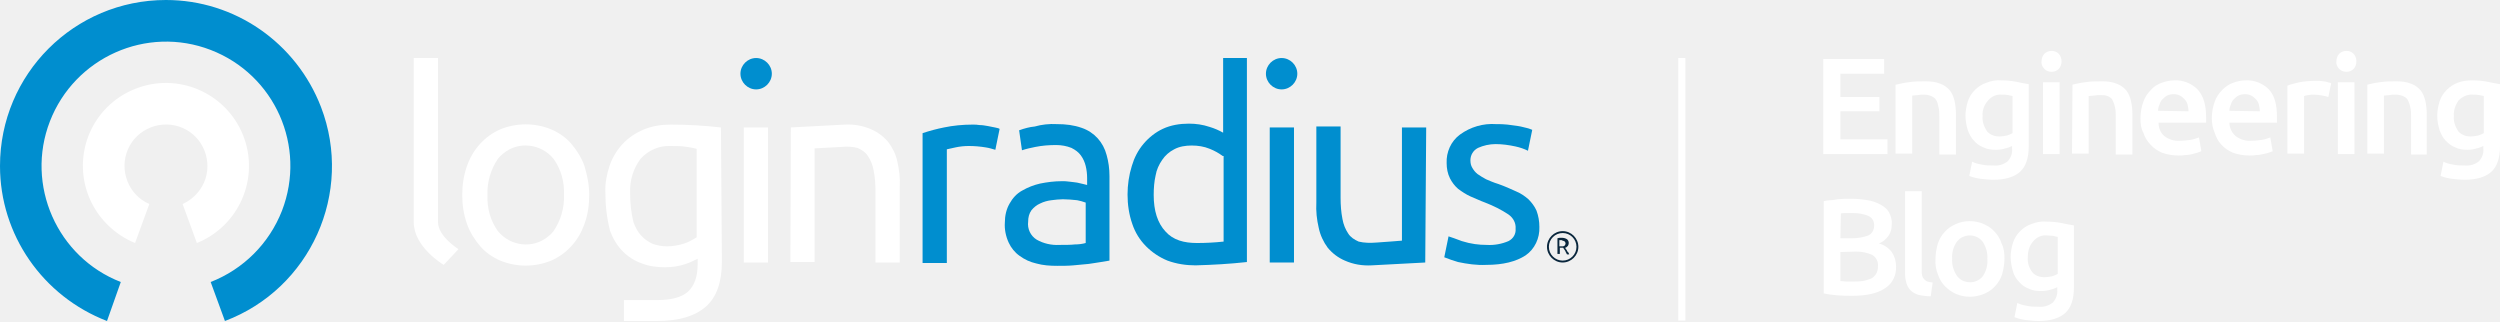
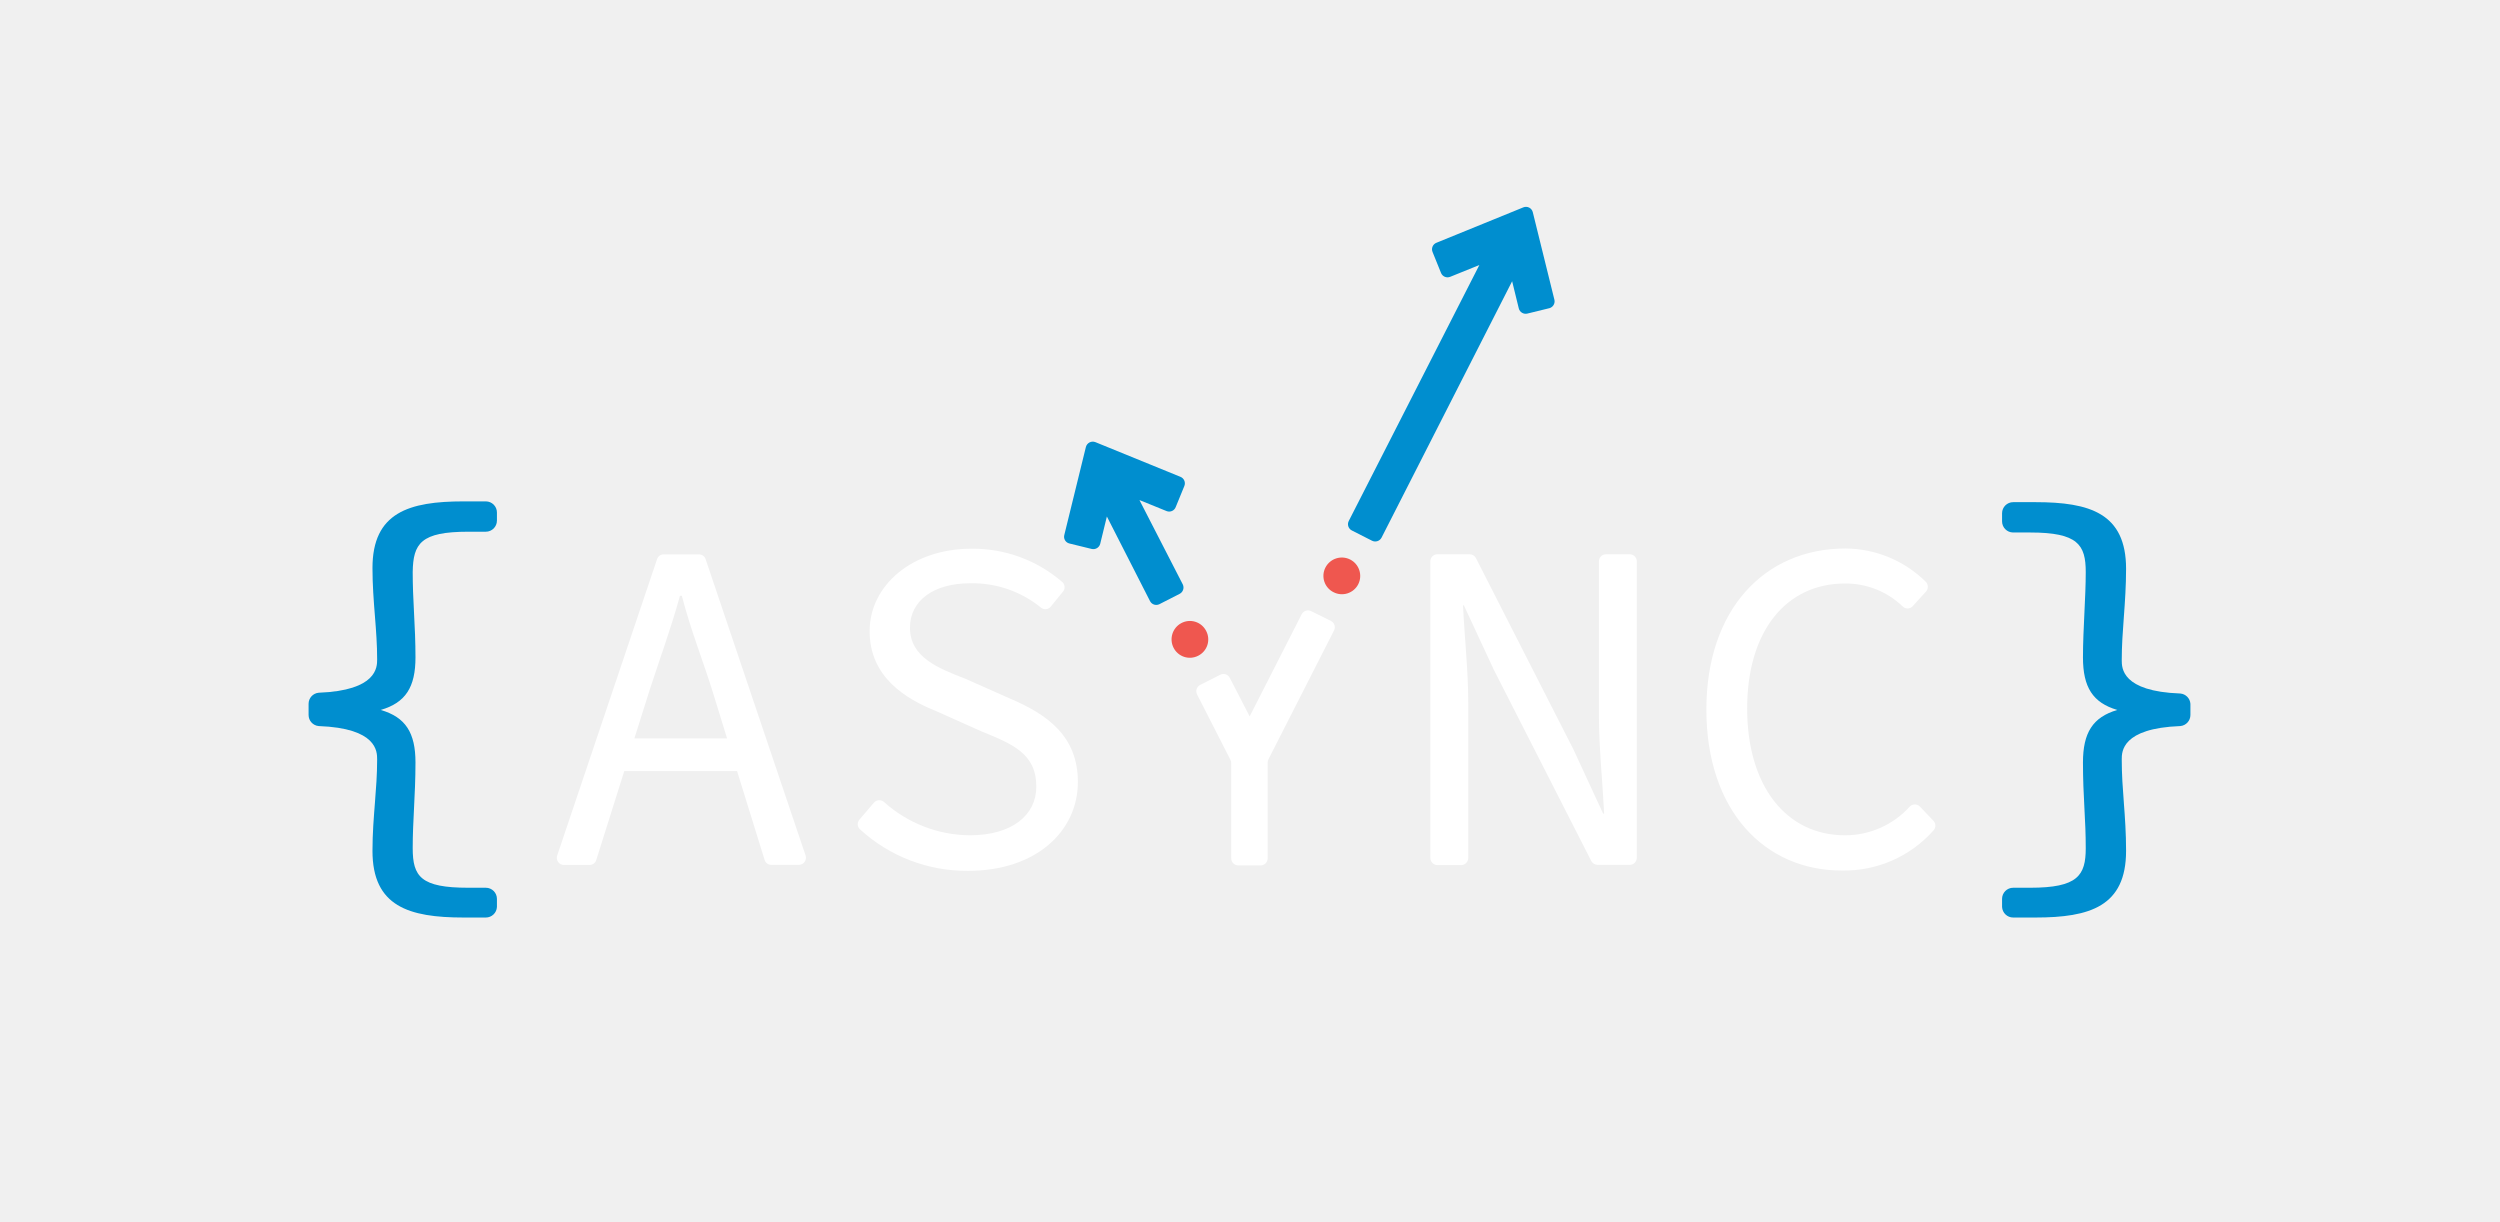
- <svg xmlns="http://www.w3.org/2000/svg" version="1.1" id="Layer_1" x="0px" y="0px" viewBox="0 0 525.7 67.5" style="enable-background:new 0 0 525.7 67.5;" xml:space="preserve">
-   <style type="text/css">
- 	.st0{fill:#FFFFFF;}
- 	.st1{fill:#008ECF;}
- 	.st2{fill:#09263C;}
- </style>
-   <g id="a300d957-ef99-4423-a65e-65d59e1f0c90">
-     <g id="b3408742-9a85-4cb1-8197-d2d32ddd34e9">
-       <g>
-         <g>
-           <rect x="352.9" y="12.2" class="st0" width="1.5" height="55.2" />
-           <g>
-             <g>
-               <path class="st0" d="M383.4,32.4v-20h12.8v3.1H387v4.9h8.2v3H387v5.9h9.9v3.1L383.4,32.4z" />
-               <path class="st0" d="M398.7,17.8c0.9-0.2,1.7-0.4,2.6-0.5c1.2-0.2,2.4-0.2,3.6-0.2c1.1,0,2.1,0.1,3.1,0.5        c0.8,0.3,1.5,0.8,2,1.4c0.5,0.6,0.8,1.4,1,2.2c0.2,0.9,0.3,1.9,0.3,2.8v8.5h-3.5v-8c0-0.7,0-1.4-0.2-2.1        c-0.1-0.5-0.2-1-0.5-1.4c-0.2-0.4-0.6-0.6-1-0.8c-0.5-0.2-1-0.3-1.5-0.3c-0.5,0-0.9,0-1.4,0.1l-1.1,0.1v12.2h-3.5V17.8z" />
-               <path class="st0" d="M426.6,30.8c0,2.4-0.6,4.2-1.8,5.3c-1.2,1.1-3.1,1.7-5.6,1.7c-0.9,0-1.8-0.1-2.7-0.2        c-0.8-0.1-1.6-0.3-2.4-0.6l0.6-3c0.6,0.3,1.3,0.5,2,0.6c0.8,0.2,1.6,0.2,2.5,0.2c1.1,0.1,2.1-0.2,3-0.9c0.6-0.7,1-1.6,0.9-2.6        v-0.6c-0.4,0.2-0.9,0.4-1.4,0.5c-0.6,0.2-1.3,0.3-2,0.3c-0.9,0-1.8-0.1-2.6-0.5c-0.8-0.3-1.5-0.8-2-1.4        c-0.6-0.6-1-1.4-1.3-2.2c-0.3-1-0.5-2-0.5-3.1c0-1,0.2-2,0.5-3c0.3-0.9,0.8-1.7,1.5-2.4c0.7-0.7,1.5-1.2,2.4-1.5        c1-0.4,2.1-0.6,3.1-0.5c1.1,0,2.2,0.1,3.2,0.3c1,0.2,1.9,0.4,2.6,0.5L426.6,30.8z M416.9,24.4c-0.1,1.2,0.3,2.3,1,3.3        c0.7,0.7,1.6,1,2.5,1c0.5,0,1.1-0.1,1.6-0.2c0.4-0.1,0.8-0.3,1.2-0.5v-7.8c-0.3-0.1-0.6-0.1-0.9-0.2c-0.5-0.1-0.9-0.1-1.4-0.1        c-1.1-0.1-2.2,0.4-2.9,1.3C417.2,22.1,416.8,23.3,416.9,24.4z" />
-               <path class="st0" d="M433.5,12.9c0,0.6-0.2,1.2-0.6,1.6c-0.4,0.4-0.9,0.6-1.5,0.6c-0.6,0-1.1-0.2-1.5-0.6        c-0.4-0.4-0.7-1-0.6-1.6c0-0.6,0.2-1.2,0.6-1.6c0.4-0.4,1-0.6,1.5-0.6c0.6,0,1.1,0.2,1.5,0.6        C433.3,11.7,433.5,12.3,433.5,12.9z M433.1,32.4h-3.5V17.3h3.5V32.4z" />
-               <path class="st0" d="M435.8,17.8c0.9-0.2,1.7-0.4,2.6-0.5c1.2-0.2,2.4-0.2,3.6-0.2c1.1,0,2.1,0.1,3.1,0.5        c0.8,0.3,1.5,0.8,2,1.4c0.5,0.6,0.8,1.4,1,2.2c0.2,0.9,0.3,1.9,0.3,2.8v8.5h-3.5v-8c0-0.7,0-1.4-0.2-2.1        c-0.1-0.5-0.3-1-0.5-1.4c-0.2-0.4-0.6-0.6-1-0.8c-0.5-0.2-1-0.2-1.5-0.2c-0.5,0-0.9,0-1.4,0.1l-1.1,0.1v12.1h-3.5L435.8,17.8z        " />
-               <path class="st0" d="M450.1,24.9c0-1.2,0.2-2.4,0.6-3.5c0.3-0.9,0.9-1.8,1.6-2.5c0.6-0.7,1.4-1.2,2.3-1.5        c0.8-0.3,1.7-0.5,2.6-0.5c1.8-0.1,3.6,0.6,4.9,1.9c1.2,1.3,1.8,3.2,1.8,5.8c0,0.2,0,0.4,0,0.6s0,0.5,0,0.6h-10        c0,1.1,0.4,2.1,1.2,2.8c0.9,0.7,2.1,1.1,3.3,1c0.8,0,1.6-0.1,2.3-0.2c0.6-0.1,1.1-0.3,1.7-0.5l0.5,2.9        c-0.3,0.1-0.5,0.2-0.8,0.3c-0.3,0.1-0.7,0.2-1.1,0.3s-0.9,0.2-1.4,0.2c-0.5,0.1-1,0.1-1.5,0.1c-1.2,0-2.4-0.2-3.5-0.6        c-0.9-0.4-1.7-0.9-2.4-1.7c-0.7-0.7-1.2-1.6-1.5-2.5C450.2,27,450.1,26,450.1,24.9z M460.2,23.4c0-0.5-0.1-0.9-0.2-1.4        c-0.1-0.4-0.3-0.8-0.6-1.1c-0.3-0.3-0.6-0.6-1-0.8c-0.4-0.2-0.9-0.3-1.3-0.3c-0.5,0-1,0.1-1.4,0.3c-0.4,0.2-0.7,0.5-1,0.8        c-0.3,0.3-0.5,0.7-0.6,1.1c-0.2,0.4-0.3,0.9-0.3,1.3L460.2,23.4z" />
-               <path class="st0" d="M465.1,24.9c0-1.2,0.2-2.4,0.6-3.5c0.3-0.9,0.9-1.8,1.6-2.5c0.6-0.6,1.4-1.2,2.3-1.5        c0.8-0.3,1.7-0.5,2.6-0.5c1.8-0.1,3.6,0.6,4.9,1.9c1.2,1.3,1.7,3.2,1.7,5.8c0,0.2,0,0.4,0,0.6s0,0.5,0,0.6h-10        c0,1.1,0.5,2.1,1.3,2.8c0.9,0.7,2.1,1.1,3.3,1c0.8,0,1.6-0.1,2.3-0.2c0.6-0.1,1.1-0.3,1.7-0.5l0.5,2.9        c-0.3,0.1-0.5,0.2-0.8,0.3c-0.3,0.1-0.7,0.2-1.2,0.3s-0.9,0.2-1.4,0.2c-0.5,0.1-1,0.1-1.5,0.1c-1.2,0-2.4-0.2-3.5-0.6        c-0.9-0.4-1.7-0.9-2.4-1.7c-0.7-0.7-1.1-1.6-1.4-2.5C465.3,27,465.1,26,465.1,24.9z M475.2,23.4c0-0.5-0.1-0.9-0.2-1.4        c-0.1-0.4-0.3-0.8-0.6-1.1c-0.3-0.3-0.6-0.6-1-0.8c-0.4-0.2-0.9-0.3-1.3-0.3c-0.5,0-1,0.1-1.4,0.3c-0.4,0.2-0.7,0.5-1,0.8        c-0.3,0.3-0.5,0.7-0.6,1.1c-0.2,0.4-0.3,0.9-0.3,1.3L475.2,23.4z" />
-               <path class="st0" d="M489.6,20.4c-0.3-0.1-0.7-0.2-1.2-0.3c-0.6-0.1-1.2-0.2-1.8-0.2c-0.4,0-0.8,0-1.2,0.1        c-0.3,0-0.6,0.1-0.9,0.2v12.1H481V18c0.8-0.3,1.7-0.5,2.5-0.7c1.1-0.2,2.2-0.3,3.4-0.3c0.2,0,0.5,0,0.8,0l0.9,0.1        c0.3,0,0.6,0.1,0.9,0.2c0.3,0.1,0.5,0.1,0.7,0.2L489.6,20.4z" />
-               <path class="st0" d="M495.5,12.9c0,0.6-0.2,1.2-0.6,1.6c-0.4,0.4-0.9,0.6-1.5,0.6c-0.6,0-1.1-0.2-1.5-0.6        c-0.4-0.4-0.7-1-0.6-1.6c0-0.6,0.2-1.2,0.6-1.6c0.4-0.4,1-0.6,1.5-0.6c0.6,0,1.1,0.2,1.5,0.6        C495.3,11.7,495.5,12.3,495.5,12.9z M495.1,32.4h-3.5V17.3h3.5V32.4z" />
-               <path class="st0" d="M497.8,17.8c0.9-0.2,1.7-0.4,2.6-0.5c1.2-0.2,2.4-0.2,3.5-0.2c1.1,0,2.1,0.1,3.1,0.5        c0.8,0.3,1.5,0.8,2,1.4c0.5,0.6,0.8,1.4,1,2.2c0.2,0.9,0.3,1.9,0.3,2.8v8.5H507v-8c0-0.7,0-1.4-0.2-2.1        c-0.1-0.5-0.3-1-0.5-1.4c-0.2-0.4-0.6-0.6-1-0.8c-0.5-0.2-1-0.3-1.5-0.3c-0.5,0-0.9,0-1.4,0.1l-1.1,0.1v12.2h-3.5L497.8,17.8z        " />
-               <path class="st0" d="M525.7,30.8c0,2.4-0.6,4.2-1.8,5.3c-1.2,1.1-3.1,1.7-5.6,1.7c-0.9,0-1.8-0.1-2.7-0.2        c-0.8-0.1-1.6-0.3-2.4-0.6l0.6-3c0.6,0.3,1.3,0.5,2,0.6c0.8,0.2,1.6,0.2,2.5,0.2c1.1,0.1,2.1-0.2,3-0.9c0.6-0.7,1-1.6,0.9-2.6        v-0.6c-0.4,0.2-0.9,0.4-1.4,0.5c-0.6,0.2-1.3,0.3-1.9,0.3c-0.9,0-1.8-0.1-2.6-0.5c-0.8-0.3-1.4-0.8-2-1.4        c-0.6-0.6-1-1.4-1.3-2.2c-0.3-1-0.5-2-0.5-3.1c0-1,0.2-2,0.5-3c0.3-0.9,0.8-1.7,1.5-2.4c0.7-0.7,1.5-1.2,2.3-1.5        c1-0.4,2.1-0.5,3.1-0.5c1.1,0,2.2,0.1,3.2,0.3c1,0.2,1.9,0.4,2.6,0.5L525.7,30.8z M516,24.4c-0.1,1.2,0.3,2.3,1,3.3        c0.7,0.7,1.6,1,2.5,1c0.5,0,1.1-0.1,1.6-0.2c0.4-0.1,0.8-0.3,1.2-0.5v-7.8c-0.3-0.1-0.5-0.1-0.9-0.2c-0.5-0.1-0.9-0.1-1.4-0.1        c-1.1-0.1-2.2,0.4-3,1.2C516.3,22.1,515.9,23.3,516,24.4z" />
-             </g>
-             <g>
-               <path class="st0" d="M389.5,62.2c-1.1,0-2.1,0-3.2-0.1c-1-0.1-1.9-0.2-2.8-0.4V42.3c0.4-0.1,0.9-0.2,1.4-0.2s1-0.1,1.5-0.2        l1.5-0.1h1.4c1.1,0,2.3,0.1,3.4,0.3c0.9,0.1,1.9,0.5,2.7,0.9c0.7,0.4,1.4,0.9,1.8,1.6c0.4,0.8,0.7,1.7,0.6,2.6        c0,0.9-0.2,1.7-0.7,2.4c-0.5,0.7-1.2,1.3-2,1.6c1.1,0.3,2,0.9,2.7,1.8c0.6,0.9,0.9,1.9,0.9,3c0.1,1.8-0.7,3.6-2.3,4.6        C394.8,61.7,392.5,62.2,389.5,62.2z M387,50.1h2.6c1.1,0,2.2-0.2,3.3-0.6c0.8-0.4,1.2-1.2,1.2-2.1c0-0.9-0.4-1.6-1.2-2        c-1-0.4-2.1-0.6-3.2-0.6c-0.6,0-1,0-1.5,0s-0.8,0-1.1,0.1L387,50.1z M387,53v6.1l1.3,0.1h1.3c0.7,0,1.4,0,2.1-0.1        c0.6-0.1,1.1-0.3,1.7-0.5c0.5-0.2,0.8-0.6,1.1-1c0.3-0.5,0.4-1,0.4-1.6c0.1-1-0.4-1.9-1.2-2.4c-1.1-0.5-2.3-0.7-3.4-0.7        L387,53z" />
-               <path class="st0" d="M406,62.3c-0.9,0-1.7-0.1-2.6-0.3c-0.6-0.2-1.2-0.5-1.6-0.9c-0.4-0.4-0.7-0.9-0.9-1.5        c-0.2-0.7-0.3-1.3-0.3-2V40.2h3.5v16.7c0,0.4,0,0.7,0.1,1.1c0.1,0.3,0.2,0.5,0.4,0.7c0.2,0.2,0.4,0.4,0.7,0.5        c0.4,0.1,0.8,0.2,1.1,0.2L406,62.3z" />
-               <path class="st0" d="M421.5,54.4c0,1.1-0.2,2.2-0.5,3.3c-0.3,0.9-0.8,1.8-1.5,2.5c-0.6,0.7-1.4,1.2-2.3,1.6        c-1,0.4-2,0.6-3,0.6c-1,0-2-0.2-2.9-0.6c-0.9-0.4-1.6-0.9-2.3-1.6c-0.7-0.7-1.2-1.6-1.5-2.5c-0.4-1-0.6-2.1-0.5-3.3        c0-1.1,0.2-2.2,0.5-3.2c0.3-0.9,0.8-1.8,1.5-2.5c0.6-0.7,1.4-1.2,2.3-1.6c0.9-0.4,1.9-0.6,2.9-0.6c1,0,2,0.2,2.9,0.6        c0.9,0.4,1.7,0.9,2.3,1.6c0.7,0.7,1.2,1.6,1.5,2.5C421.4,52.2,421.5,53.3,421.5,54.4z M417.9,54.4c0.1-1.3-0.3-2.5-1-3.6        c-1.2-1.5-3.3-1.7-4.8-0.6c-0.2,0.2-0.4,0.4-0.6,0.6c-0.7,1-1.1,2.3-1,3.6c-0.1,1.3,0.3,2.5,1,3.6c1.1,1.5,3.3,1.8,4.8,0.7        c0.3-0.2,0.5-0.4,0.7-0.7C417.7,56.9,418,55.7,417.9,54.4L417.9,54.4z" />
-               <path class="st0" d="M436.1,60.5c0,2.4-0.6,4.2-1.8,5.3c-1.2,1.1-3.1,1.7-5.6,1.7c-0.9,0-1.8-0.1-2.7-0.2        c-0.8-0.1-1.6-0.3-2.4-0.6l0.6-3c0.6,0.3,1.3,0.5,2,0.6c0.8,0.2,1.6,0.2,2.5,0.2c1.1,0.1,2.1-0.2,3-0.9c0.6-0.7,1-1.6,0.9-2.6        v-0.6c-0.4,0.2-0.9,0.4-1.4,0.5c-0.6,0.2-1.3,0.3-2,0.3c-0.9,0-1.8-0.1-2.6-0.5c-0.8-0.3-1.5-0.8-2-1.4        c-0.6-0.6-1.1-1.4-1.3-2.2c-0.3-1-0.5-2-0.5-3.1c0-1,0.2-2,0.5-3c0.3-0.9,0.8-1.7,1.5-2.4c0.7-0.7,1.5-1.2,2.4-1.5        c1-0.4,2.1-0.6,3.1-0.5c1.1,0,2.2,0.1,3.2,0.3c1,0.2,1.9,0.4,2.6,0.5L436.1,60.5z M426.4,54.1c-0.1,1.2,0.3,2.3,1,3.2        c0.6,0.7,1.6,1,2.5,1c0.5,0,1.1-0.1,1.6-0.2c0.4-0.1,0.8-0.3,1.2-0.5v-7.8c-0.3,0-0.6-0.1-0.9-0.2c-0.5,0-0.9-0.1-1.4-0.1        c-1.1-0.1-2.2,0.4-2.9,1.3C426.7,51.7,426.4,52.9,426.4,54.1z" />
-             </g>
-           </g>
-         </g>
-         <g>
-           <g>
-             <path class="st1" d="M34.9,0C15.6,0,0,15.6,0,34.9c0,14.5,9,27.4,22.5,32.6l2.9-8.2C12,54.1,5.3,38.9,10.5,25.5       s20.3-20.2,33.8-15s20.2,20.3,15,33.8c-2.7,6.9-8.1,12.3-15,15l3,8.2c18-6.8,27.1-27,20.2-45C62.3,9,49.4,0,34.9,0" />
-             <path class="st0" d="M28.4,51.1l3-8.2c-4.4-1.9-6.4-7.1-4.5-11.5s7.1-6.4,11.5-4.5s6.4,7.1,4.5,11.5c-0.9,2-2.5,3.6-4.5,4.5       l3,8.2c8.9-3.6,13.3-13.7,9.7-22.7c-3.6-8.9-13.7-13.3-22.7-9.7s-13.3,13.7-9.7,22.7C20.5,45.8,24,49.3,28.4,51.1" />
-           </g>
-           <g>
-             <path class="st1" d="M204.5,26.2c0.5,0,1,0,1.5,0.1c0.6,0,1.1,0.1,1.7,0.2l1.5,0.3c0.3,0.1,0.7,0.1,1,0.3l-0.9,4.4       c-0.7-0.2-1.3-0.4-2-0.5c-1.2-0.2-2.4-0.3-3.6-0.3c-0.9,0-1.9,0.1-2.8,0.3l-1.8,0.4v23.9H194V28c1.5-0.5,3-0.9,4.5-1.2       C200.4,26.4,202.5,26.2,204.5,26.2" />
-             <path class="st1" d="M222.3,26.1c1.8,0,3.5,0.2,5.2,0.8c2.6,0.9,4.5,3,5.2,5.7c0.4,1.4,0.6,2.9,0.6,4.4v17.8l-1.8,0.3       c-0.8,0.1-1.7,0.3-2.6,0.4s-2.1,0.2-3.2,0.3s-2.3,0.1-3.4,0.1c-1.5,0-3-0.1-4.4-0.5c-1.3-0.3-2.4-0.8-3.5-1.6       c-1-0.7-1.8-1.7-2.3-2.8c-0.6-1.3-0.9-2.8-0.8-4.2c0-1.4,0.3-2.8,1-4c0.6-1.1,1.5-2.1,2.6-2.7c1.2-0.7,2.5-1.2,3.8-1.5       c1.5-0.3,3-0.5,4.6-0.5c0.5,0,1,0,1.6,0.1s1.1,0.1,1.6,0.2l1.3,0.3l0.8,0.2v-1.5c0-0.8-0.1-1.7-0.3-2.5c-0.2-0.8-0.5-1.5-1-2.2       c-0.5-0.7-1.2-1.2-2-1.6c-1-0.4-2.1-0.6-3.2-0.6c-1.5,0-2.9,0.1-4.4,0.4c-1,0.2-1.9,0.4-2.8,0.7l-0.6-4.2       c1.1-0.4,2.2-0.7,3.3-0.8C219,26.2,220.6,26,222.3,26.1 M222.8,51.5c1.2,0,2.3,0,3.2-0.1c0.8,0,1.6-0.1,2.3-0.3v-8.5       c-0.6-0.2-1.2-0.4-1.8-0.5c-1-0.1-2-0.2-3-0.2c-0.8,0-1.6,0.1-2.4,0.2c-0.8,0.1-1.6,0.3-2.4,0.7c-0.7,0.3-1.3,0.8-1.8,1.4       c-0.5,0.7-0.7,1.5-0.7,2.4c-0.2,1.5,0.5,3,1.8,3.8C219.4,51.2,221.1,51.6,222.8,51.5" />
-             <path class="st1" d="M257.1,12.2h5.1v42.9c-3.6,0.4-7.2,0.6-10.8,0.7c-2,0-4-0.3-5.9-1c-1.7-0.7-3.2-1.7-4.5-3       c-1.3-1.3-2.3-2.9-2.9-4.7c-0.7-2-1-4.1-1-6.2c0-2,0.3-4.1,0.9-6c0.5-1.7,1.3-3.3,2.5-4.7c1.1-1.3,2.5-2.4,4-3.1       c1.7-0.8,3.6-1.1,5.5-1.1c1.5,0,2.9,0.2,4.4,0.7c1,0.3,1.9,0.7,2.8,1.2V12.2z M257.1,32.8c-0.8-0.6-1.7-1.1-2.7-1.5       c-1.2-0.5-2.5-0.7-3.8-0.7c-1.3,0-2.6,0.2-3.7,0.8c-1,0.5-1.9,1.3-2.5,2.2c-0.7,1-1.2,2.1-1.4,3.3c-0.3,1.3-0.4,2.7-0.4,4.1       c0,3.3,0.8,5.9,2.5,7.7c1.6,1.8,3.9,2.4,6.6,2.4c1.9,0,3.7-0.1,5.6-0.3V32.8z" />
-             <path class="st1" d="M312.6,51.5c1.6,0.1,3.2-0.2,4.6-0.8c1-0.5,1.6-1.5,1.5-2.6c0.1-1.2-0.5-2.3-1.5-3c-1.5-1-3.1-1.8-4.9-2.5       c-1.1-0.4-2.1-0.9-3.1-1.3c-0.9-0.4-1.8-1-2.6-1.6c-0.7-0.6-1.3-1.4-1.7-2.2c-0.5-1-0.7-2.1-0.7-3.2c-0.1-2.3,0.9-4.6,2.8-6       c2.2-1.6,4.9-2.4,7.6-2.2c0.8,0,1.6,0,2.4,0.1c0.8,0.1,1.5,0.2,2.2,0.3s1.3,0.3,1.8,0.4s0.9,0.3,1.2,0.4l-0.9,4.4       c-0.8-0.4-1.7-0.7-2.6-0.9c-1.4-0.3-2.8-0.5-4.2-0.5c-1.3,0-2.6,0.3-3.7,0.8c-1,0.5-1.6,1.5-1.6,2.6c0,0.6,0.1,1.1,0.4,1.6       c0.3,0.5,0.6,0.9,1.1,1.3c0.6,0.4,1.2,0.8,1.8,1.1c0.7,0.3,1.6,0.7,2.6,1c1.4,0.5,2.5,1,3.6,1.5c1,0.4,1.9,1,2.7,1.7       c0.7,0.7,1.3,1.5,1.7,2.4c0.4,1.1,0.6,2.2,0.6,3.4c0.1,2.4-1,4.7-2.9,6c-2,1.3-4.7,2-8.3,2c-2,0.1-4-0.2-5.9-0.6       c-1-0.3-1.9-0.6-2.9-1l0.9-4.4c0.6,0.2,1.5,0.5,2.8,1C309.3,51.3,311,51.5,312.6,51.5" />
-             <path class="st1" d="M299.7,55.2l-11.3,0.6c-1.9,0.1-3.8-0.2-5.6-1c-1.4-0.6-2.6-1.5-3.6-2.7c-0.9-1.2-1.6-2.7-1.9-4.2       c-0.4-1.7-0.6-3.5-0.5-5.3v-16h5.1v15c0,1.5,0.1,3,0.4,4.5c0.2,1.1,0.6,2.1,1.2,3c0.5,0.8,1.3,1.3,2.2,1.7       c1.2,0.3,2.5,0.3,3.8,0.2c3.1-0.2,3.9-0.3,5.3-0.4V26.8h5.1L299.7,55.2z" />
-             <rect x="267" y="26.8" class="st1" width="5.1" height="28.4" />
-             <path class="st1" d="M272.8,15.5c0,1.8-1.5,3.3-3.3,3.3s-3.3-1.5-3.3-3.3s1.5-3.3,3.3-3.3l0,0       C271.3,12.2,272.8,13.7,272.8,15.5" />
-             <path class="st0" d="M151.6,26.8c-3.5-0.4-7.1-0.6-10.6-0.6c-2,0-3.9,0.3-5.8,1.1c-1.6,0.7-3.1,1.7-4.3,3       c-1.2,1.3-2.1,2.8-2.7,4.5c-0.6,1.8-1,3.8-0.9,5.7c0,2.7,0.3,5.4,1,8.1c0.6,1.6,1.5,3.1,2.7,4.3c1.1,1.1,2.5,2,4,2.5       c1.5,0.6,3.2,0.8,4.8,0.8c1.5,0,3-0.2,4.4-0.7c0.9-0.3,1.7-0.7,2.5-1.1v1.2c0,2.6-0.7,4.5-2,5.7s-3.5,1.8-6.5,1.8       c-0.7,0-5.5,0-7,0v4.4c1.5,0,6.2,0,6.9,0c4.6,0,8-1,10.3-3c2.3-2,3.4-5.2,3.4-9.5L151.6,26.8z M143.9,51.2       c-1.2,0.4-2.5,0.6-3.7,0.6c-1,0-2-0.2-2.9-0.5c-0.9-0.4-1.8-1-2.4-1.7c-0.8-0.8-1.3-1.8-1.7-2.9c-0.5-2-0.7-4.1-0.7-6.2       c-0.1-2.6,0.7-5.1,2.2-7.1c1.6-1.8,3.9-2.8,6.3-2.7c1.2,0,2.3,0,3.5,0.2c0.7,0.1,1.3,0.2,2,0.4v18.6       C145.7,50.4,144.8,50.9,143.9,51.2" />
-             <path class="st0" d="M123.9,41c0,2.1-0.3,4.2-1,6.1c-0.6,1.7-1.5,3.3-2.8,4.7c-1.2,1.3-2.6,2.3-4.2,3c-3.4,1.4-7.3,1.4-10.7,0       c-1.6-0.7-3.1-1.7-4.2-3c-1.2-1.4-2.2-3-2.8-4.7c-0.7-2-1-4-1-6.1c0-2.1,0.3-4.1,1-6.1c0.6-1.7,1.5-3.3,2.8-4.7       c1.2-1.3,2.6-2.3,4.2-3c3.4-1.4,7.3-1.4,10.7,0c1.6,0.7,3.1,1.7,4.2,3c1.2,1.4,2.2,3,2.8,4.7C123.5,36.9,123.9,38.9,123.9,41        M118.6,41c0.1-2.7-0.6-5.4-2.2-7.6c-2.6-3.2-7.4-3.8-10.6-1.1c-0.4,0.3-0.8,0.7-1.1,1.1c-1.5,2.2-2.3,4.9-2.2,7.6       c-0.1,2.7,0.6,5.4,2.2,7.6c2.6,3.2,7.4,3.8,10.6,1.1c0.4-0.3,0.8-0.7,1.1-1.1C117.9,46.4,118.7,43.7,118.6,41" />
-             <path class="st0" d="M166.3,26.8l11.3-0.6c1.9-0.1,3.8,0.2,5.6,1c1.4,0.6,2.6,1.5,3.6,2.7c0.9,1.2,1.6,2.6,1.9,4.1       c0.4,1.7,0.6,3.5,0.5,5.3v15.9h-5.1V40.3c0-1.5-0.1-3-0.4-4.5c-0.2-1.1-0.6-2.1-1.2-3c-0.5-0.8-1.3-1.3-2.2-1.7       c-1.1-0.3-2.3-0.3-3.4-0.2l-5.6,0.3v23.9h-5.1L166.3,26.8z" />
-             <path class="st0" d="M93.3,55.7c-0.3-0.2-6.3-3.8-6.3-9V12.2h5.1v34.5c0,3,4.2,5.6,4.3,5.7L93.3,55.7z" />
-             <rect x="156.4" y="26.8" class="st0" width="5.1" height="28.4" />
-             <path class="st1" d="M162.3,15.5c0,1.8-1.5,3.3-3.3,3.3s-3.3-1.5-3.3-3.3s1.5-3.3,3.3-3.3c0,0,0,0,0,0       C160.8,12.2,162.3,13.7,162.3,15.5" />
-             <path class="st2" d="M328.6,49c1.6,0,2.9,1.3,2.9,2.9c0,1.6-1.3,2.9-2.9,2.9c-1.6,0-2.9-1.3-2.9-2.9c0,0,0,0,0,0       C325.7,50.3,327,49,328.6,49 M328.6,48.6c-1.8,0-3.3,1.5-3.3,3.3c0,1.8,1.5,3.3,3.3,3.3s3.3-1.5,3.3-3.3c0,0,0,0,0,0       C331.9,50.1,330.4,48.6,328.6,48.6C328.6,48.6,328.6,48.6,328.6,48.6" />
-             <path class="st2" d="M329.1,52.1l0.2,0.3c0.1,0.1,0.2,0.2,0.2,0.3s0.2,0.3,0.3,0.4s0.1,0.3,0.2,0.4h-0.5l-0.2-0.4       c-0.1-0.1-0.1-0.3-0.2-0.4l-0.2-0.3c-0.1-0.1-0.1-0.2-0.2-0.3h-0.7v1.3h-0.5v-3.3c0.1,0,0.3-0.1,0.5-0.1h0.4       c0.4,0,0.8,0.1,1.1,0.3c0.4,0.3,0.5,0.9,0.2,1.4C329.5,51.9,329.3,52.1,329.1,52.1 M328.4,50.5h-0.5v1.3h0.3c0.1,0,0.3,0,0.4,0       c0.1,0,0.2,0,0.3-0.1c0.1,0,0.2-0.1,0.2-0.2c0.1-0.1,0.1-0.2,0.1-0.3c0-0.1,0-0.2-0.1-0.3c0-0.1-0.1-0.1-0.2-0.2       c-0.1,0-0.2-0.1-0.3-0.1C328.6,50.6,328.5,50.6,328.4,50.5" />
-           </g>
-         </g>
-       </g>
-     </g>
+ <svg xmlns="http://www.w3.org/2000/svg" id="a0574c3c-82a3-46fe-b2d7-15a4b63c1285" data-name="Layer 1" viewBox="0 0 224.98 109.93">
+   <defs>
+     <style>
+       .a93259f1-f086-4152-b391-61ef58567ab7 {
+         fill: #008ecf;
+       }
+ 
+       .a6131015-ce26-4f74-862f-829310babdfc {
+         fill: #fff;
+       }
+ 
+       .fef37127-af83-4ed5-a23d-22d2737a54df {
+         fill: #ef574f;
+       }
+     </style>
+   </defs>
+   <g>
+     <path class="a93259f1-f086-4152-b391-61ef58567ab7" d="M42.14,47.85h1.58a1,1,0,0,0,1-1v-.73a1,1,0,0,0-1-1h-2c-4.92,0-8.2,1-8.2,6,0,1.51.11,2.94.22,4.32s.2,2.6.2,3.9c0,.69,0,2.8-5.26,3a1,1,0,0,0-.91,1v1a1,1,0,0,0,.91,1c5.26.19,5.26,2.3,5.26,3,0,1.39-.1,2.61-.2,3.91s-.22,2.71-.22,4.32c0,5,3.28,6,8.2,6h2a1,1,0,0,0,1-.95v-.73a1,1,0,0,0-1-1H42.14c-4.27,0-5-1-5-3.56,0-1.25.06-2.41.12-3.62s.13-2.59.13-4.09c0-2.68-.89-4.08-3.13-4.73,2.24-.65,3.13-2.05,3.13-4.73,0-1.35-.06-2.72-.13-4s-.12-2.5-.12-3.68C37.18,48.9,37.87,47.85,42.14,47.85Z" />
+     <path class="a6131015-ce26-4f74-862f-829310babdfc" d="M69.41,77.83h2.48A.64.64,0,0,0,72.5,77l-9-26.68a.63.63,0,0,0-.6-.43H59.73a.62.62,0,0,0-.6.43L50.14,77a.64.64,0,0,0,.6.84h2.31a.63.63,0,0,0,.61-.45l2.52-8H66.33l2.48,8A.63.63,0,0,0,69.41,77.83ZM57.09,66.45l1.33-4.22c1-3.11,1.87-5.37,2.77-8.61h.17c.85,3.24,1.79,5.5,2.77,8.61l1.3,4.22Z" />
+     <path class="a6131015-ce26-4f74-862f-829310babdfc" d="M77.35,73.75l1.29-1.51a.64.64,0,0,1,.91-.07,11.68,11.68,0,0,0,7.71,3c3.84,0,6-1.83,6-4.38,0-3-2.17-3.84-5-5l-4-1.79c-2.77-1.11-6-3.07-6-7.2s3.84-7.42,9.16-7.42a12.28,12.28,0,0,1,8.18,3,.62.62,0,0,1,.06.86l-1.1,1.35a.62.62,0,0,1-.87.1,9.77,9.77,0,0,0-6.39-2.2c-3.24,0-5.41,1.53-5.41,4,0,2.68,2.59,3.66,5,4.6l3.92,1.74C94.25,64.28,97,66.24,97,70.37c0,4.43-3.75,8-9.89,8a14.21,14.21,0,0,1-9.7-3.72A.63.63,0,0,1,77.35,73.75Z" />
+     <path class="a6131015-ce26-4f74-862f-829310babdfc" d="M129.35,49.88h2.9a.64.64,0,0,1,.57.34l8.77,17.21,2.68,5.79h.09c-.13-2.76-.47-5.92-.47-8.86V50.51a.63.63,0,0,1,.63-.63h2.14a.64.64,0,0,1,.64.63V77.19a.64.64,0,0,1-.64.64h-2.89a.65.65,0,0,1-.57-.35l-8.77-17.21-2.69-5.79h-.08c.13,2.85.47,5.83.47,8.73v14a.64.64,0,0,1-.64.64h-2.14a.64.64,0,0,1-.63-.64V50.51A.63.63,0,0,1,129.35,49.88Z" />
+     <path class="a6131015-ce26-4f74-862f-829310babdfc" d="M153.56,63.85c0-9,5.24-14.49,12.52-14.49a10.38,10.38,0,0,1,7.23,3,.64.64,0,0,1,0,.89l-1.2,1.32a.62.62,0,0,1-.89,0,7.39,7.39,0,0,0-5.18-2.06c-5.32,0-8.81,4.3-8.81,11.25s3.49,11.41,8.81,11.41a7.85,7.85,0,0,0,5.83-2.59.63.63,0,0,1,.9,0L174,73.87a.63.63,0,0,1,0,.86,10.74,10.74,0,0,1-8.27,3.61C158.84,78.34,153.56,73,153.56,63.85Z" />
+     <path class="a93259f1-f086-4152-b391-61ef58567ab7" d="M196.21,62.41c-5.27-.19-5.27-2.3-5.27-3,0-1.3.09-2.56.19-3.9s.2-2.81.2-4.32c0-5-3.26-6-8.16-6h-2a1,1,0,0,0-1,1v.73a1,1,0,0,0,1,1h1.53c4.29,0,5,1.1,5,3.56,0,1.18-.06,2.39-.12,3.68s-.13,2.68-.13,4c0,2.68.88,4.08,3.09,4.73-2.21.65-3.09,2.05-3.09,4.73,0,1.5.06,2.81.13,4.09s.12,2.37.12,3.62c0,2.46-.72,3.56-5,3.56h-1.53a1,1,0,0,0-1,1v.73a1,1,0,0,0,1,.95h2c4.9,0,8.16-1,8.16-6,0-1.6-.1-3-.2-4.32s-.19-2.52-.19-3.91c0-.69,0-2.8,5.27-3a1,1,0,0,0,.91-1v-1A1,1,0,0,0,196.21,62.41Z" />
+     <path class="fef37127-af83-4ed5-a23d-22d2737a54df" d="M120,53.29h0a1.64,1.64,0,0,1-.72-2.22h0a1.66,1.66,0,0,1,2.22-.72h0a1.66,1.66,0,0,1,.73,2.23h0A1.65,1.65,0,0,1,120,53.29Z" />
+     <path class="a6131015-ce26-4f74-862f-829310babdfc" d="M119.79,55.89,118,55a.64.64,0,0,0-.86.28l-4.68,9.19L110.67,61a.63.63,0,0,0-.85-.28l-1.82.92a.64.64,0,0,0-.27.86l3,5.88a.59.59,0,0,1,.07.29v8.57a.64.64,0,0,0,.64.64h2a.64.64,0,0,0,.64-.64V68.62a.59.59,0,0,1,.07-.29l5.9-11.59A.63.63,0,0,0,119.79,55.89Z" />
+     <path class="fef37127-af83-4ed5-a23d-22d2737a54df" d="M105.61,58.29v0a1.66,1.66,0,0,1,.69-2.21h0a1.64,1.64,0,0,1,2.25.71v0a1.64,1.64,0,0,1-.72,2.22h0A1.64,1.64,0,0,1,105.61,58.29Z" />
+     <path class="a93259f1-f086-4152-b391-61ef58567ab7" d="M105.81,45.62l.77-1.88a.63.63,0,0,0-.35-.83l-7.65-3.12a.64.64,0,0,0-.86.44l-1.94,7.91a.62.62,0,0,0,.46.77l2,.49a.64.64,0,0,0,.77-.46l.6-2.46,3.88,7.61a.63.63,0,0,0,.85.28l1.82-.93a.64.64,0,0,0,.28-.85L102.54,45,105,46A.63.63,0,0,0,105.81,45.62Z" />
+     <path class="a93259f1-f086-4152-b391-61ef58567ab7" d="M139.89,27l-1.95-7.9a.63.63,0,0,0-.85-.44l-7.83,3.19a.63.63,0,0,0-.34.83l.76,1.88a.63.63,0,0,0,.83.35l2.62-1.06L121.38,46.88a.63.63,0,0,0,.28.86l1.81.92a.64.64,0,0,0,.86-.28l11.75-23.07.6,2.45a.64.64,0,0,0,.77.46l2-.49A.64.64,0,0,0,139.89,27Z" />
  </g>
</svg>
